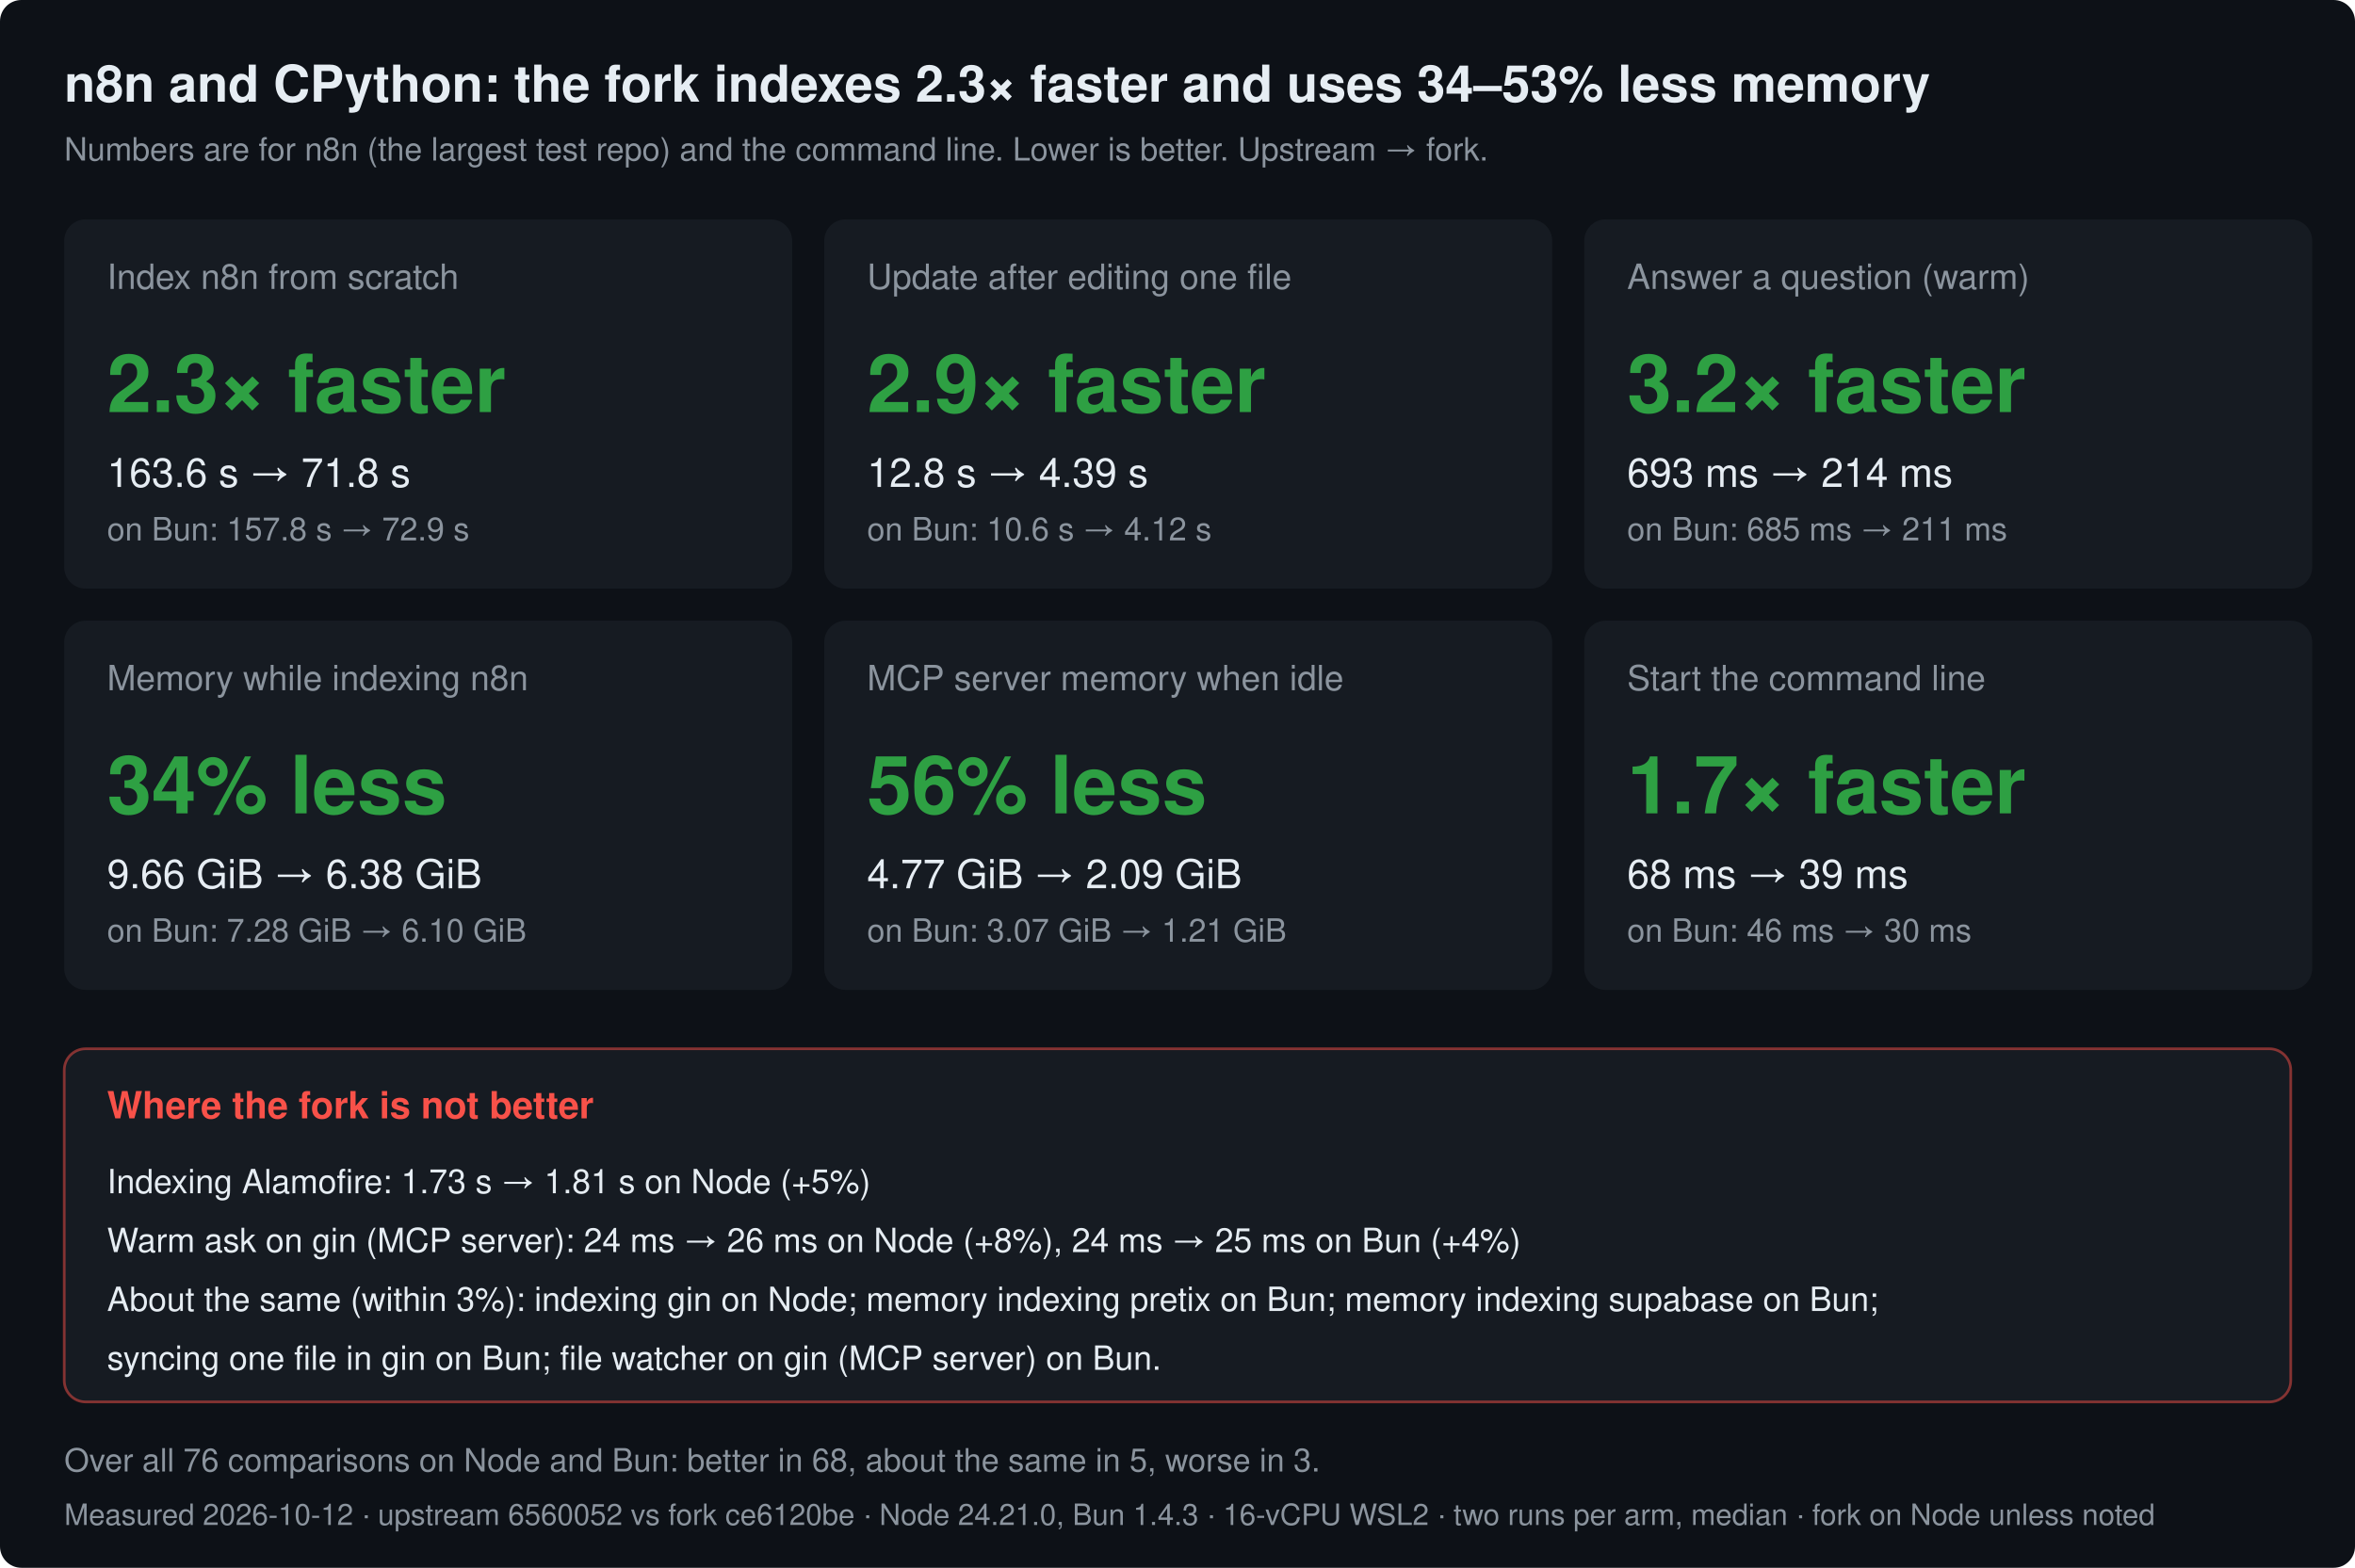
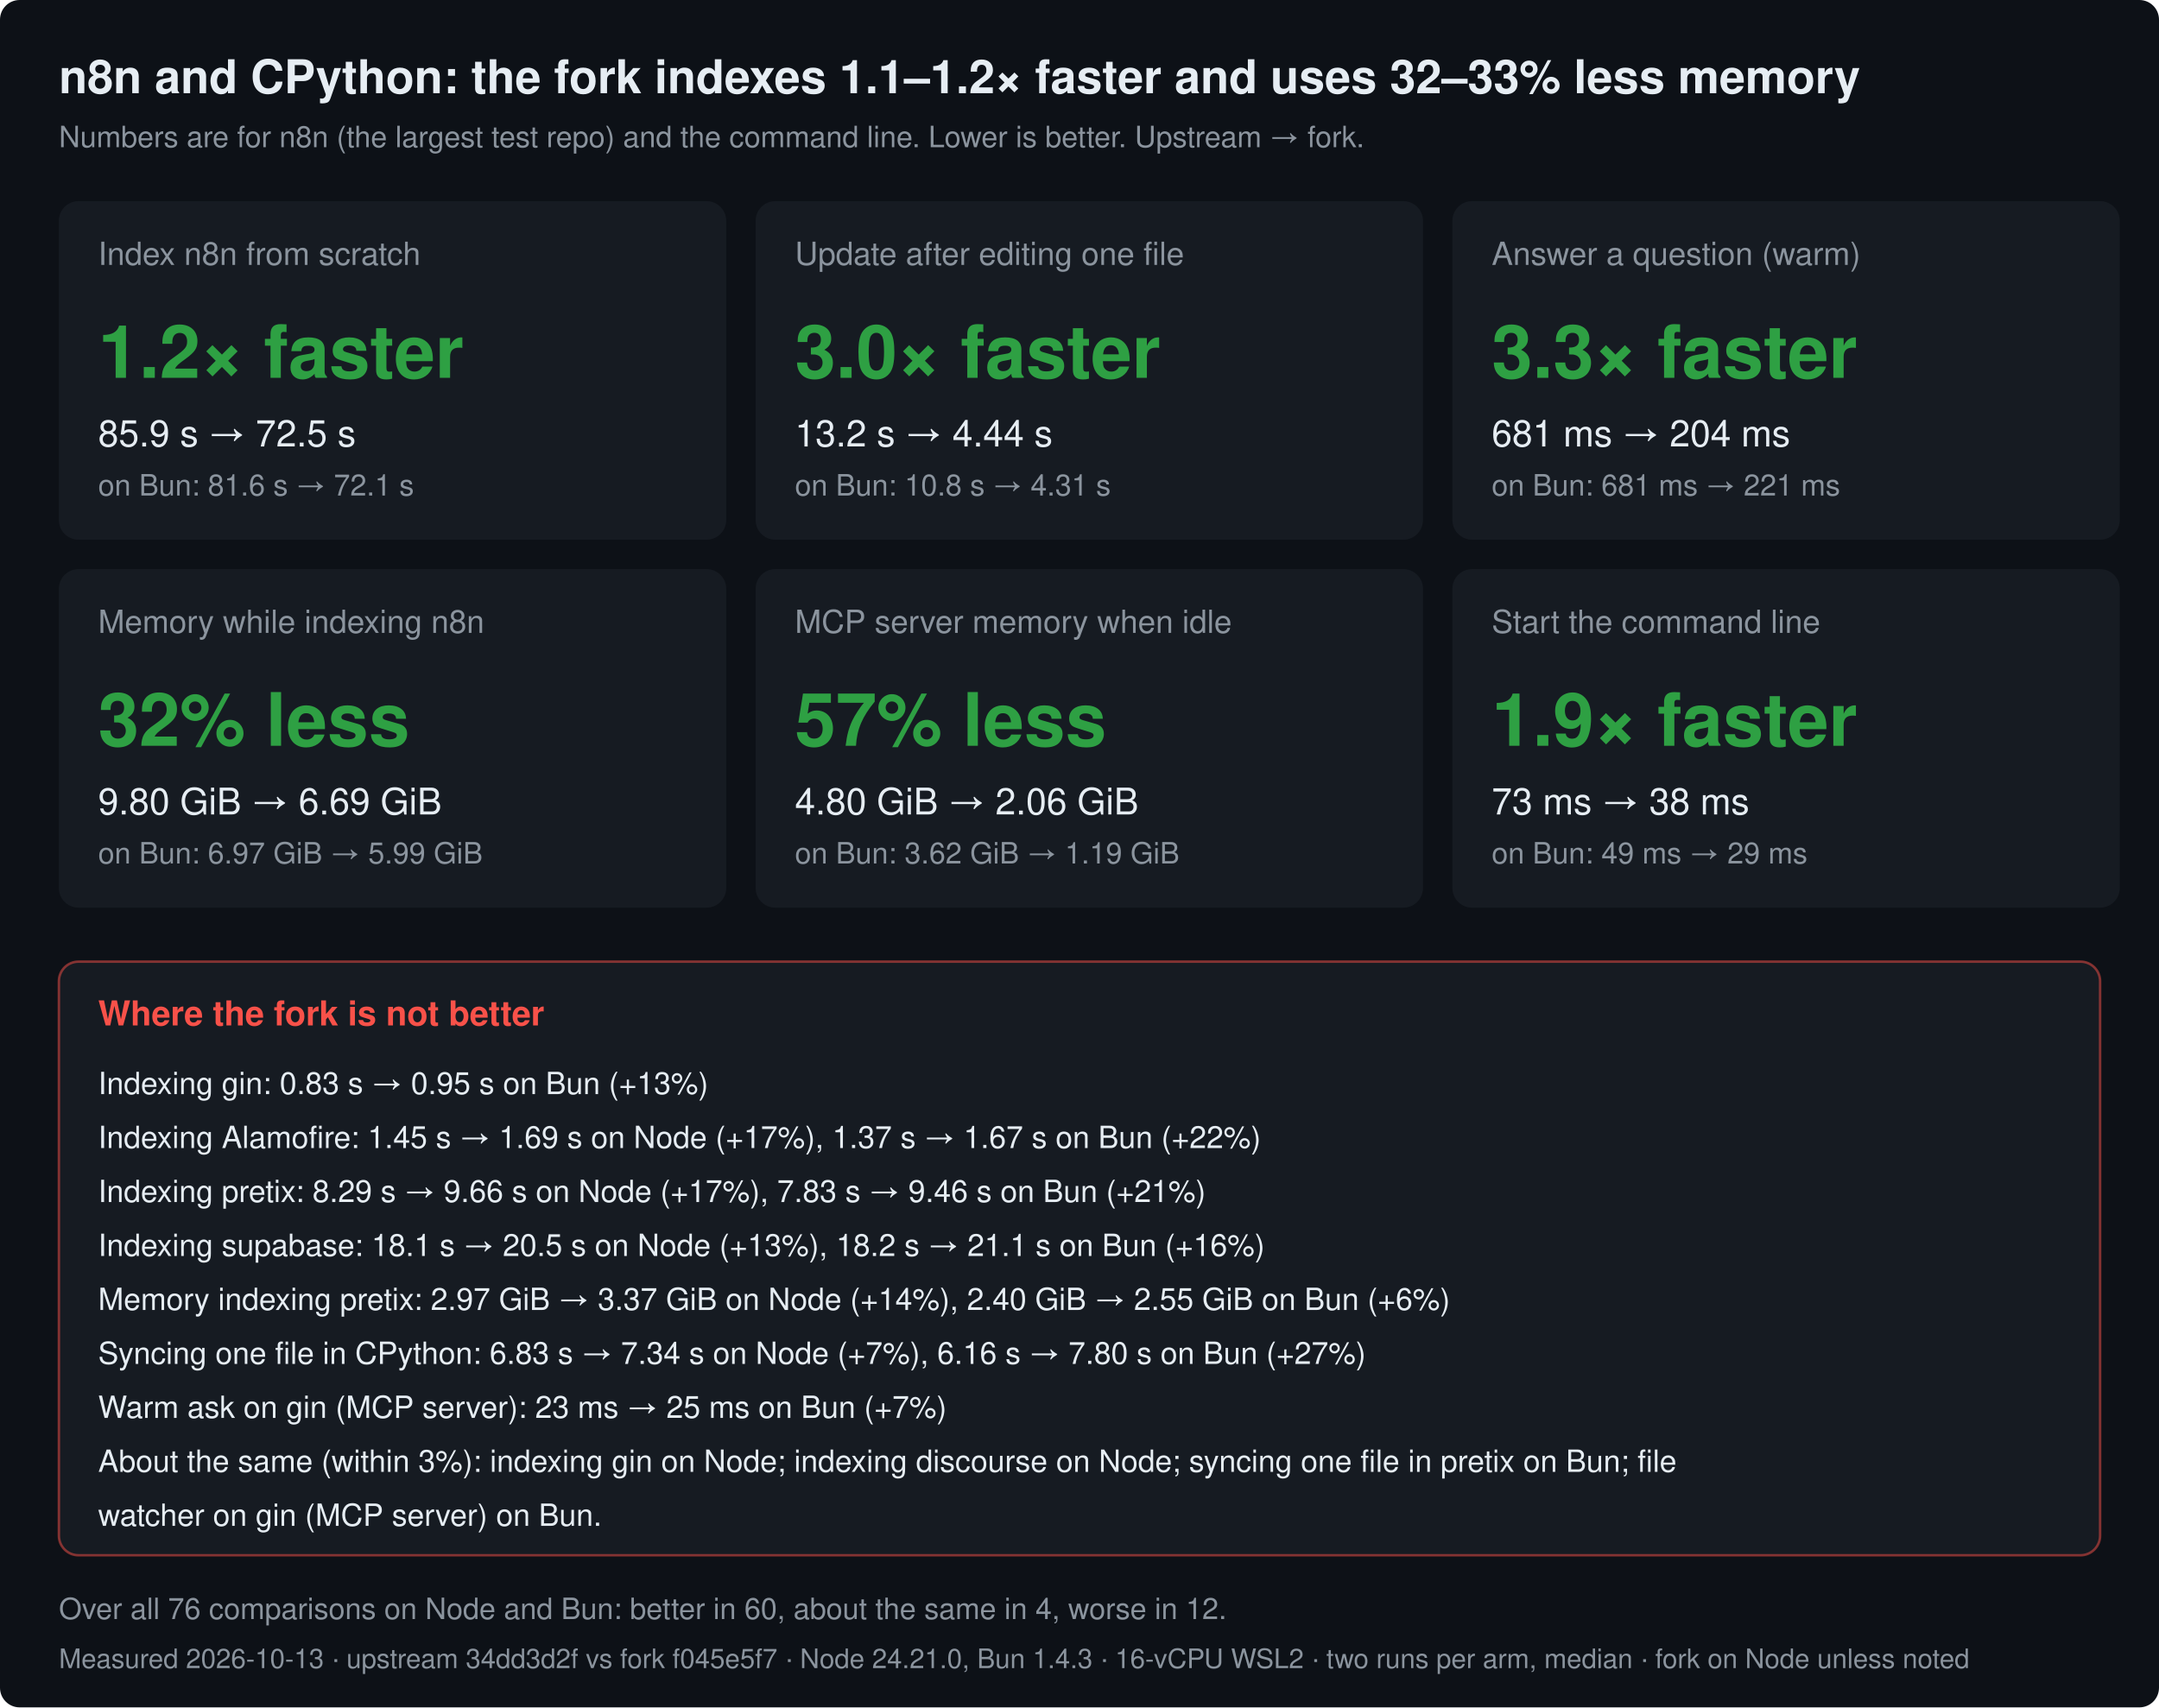
- <svg xmlns="http://www.w3.org/2000/svg" width="880" height="586" viewBox="0 0 880 586" font-family="-apple-system, BlinkMacSystemFont, 'Segoe UI', Helvetica, Arial, sans-serif" role="img" aria-labelledby="t d">
-   <rect width="880" height="586" rx="8" fill="#0d1117" />
-   <text x="24" y="38" font-size="19" font-weight="700" fill="#e6edf3" text-anchor="start">n8n and CPython: the fork indexes 2.3× faster and uses 34–53% less memory</text>
+ <svg xmlns="http://www.w3.org/2000/svg" width="880" height="696" viewBox="0 0 880 696" font-family="-apple-system, BlinkMacSystemFont, 'Segoe UI', Helvetica, Arial, sans-serif" role="img" aria-labelledby="t d">
+   <rect width="880" height="696" rx="8" fill="#0d1117" />
+   <text x="24" y="38" font-size="19" font-weight="700" fill="#e6edf3" text-anchor="start">n8n and CPython: the fork indexes 1.1–1.2× faster and uses 32–33% less memory</text>
  <text x="24" y="60" font-size="12" font-weight="400" fill="#8b949e" text-anchor="start">Numbers are for n8n (the largest test repo) and the command line. Lower is better. Upstream → fork.</text>
  <rect x="24" y="82" width="272" height="138" rx="8" fill="#161b22" />
  <text x="40" y="108" font-size="13" font-weight="400" fill="#8b949e" text-anchor="start">Index n8n from scratch</text>
-   <text x="40" y="154" font-size="30" font-weight="700" fill="#2ea043" text-anchor="start">2.3× faster</text>
-   <text x="40" y="182" font-size="15" font-weight="400" fill="#e6edf3" text-anchor="start">163.6 s → 71.8 s</text>
-   <text x="40" y="202" font-size="12" font-weight="400" fill="#8b949e" text-anchor="start">on Bun: 157.8 s → 72.9 s</text>
+   <text x="40" y="154" font-size="30" font-weight="700" fill="#2ea043" text-anchor="start">1.2× faster</text>
+   <text x="40" y="182" font-size="15" font-weight="400" fill="#e6edf3" text-anchor="start">85.9 s → 72.5 s</text>
+   <text x="40" y="202" font-size="12" font-weight="400" fill="#8b949e" text-anchor="start">on Bun: 81.6 s → 72.1 s</text>
  <rect x="308" y="82" width="272" height="138" rx="8" fill="#161b22" />
  <text x="324" y="108" font-size="13" font-weight="400" fill="#8b949e" text-anchor="start">Update after editing one file</text>
-   <text x="324" y="154" font-size="30" font-weight="700" fill="#2ea043" text-anchor="start">2.9× faster</text>
-   <text x="324" y="182" font-size="15" font-weight="400" fill="#e6edf3" text-anchor="start">12.8 s → 4.39 s</text>
-   <text x="324" y="202" font-size="12" font-weight="400" fill="#8b949e" text-anchor="start">on Bun: 10.6 s → 4.12 s</text>
+   <text x="324" y="154" font-size="30" font-weight="700" fill="#2ea043" text-anchor="start">3.0× faster</text>
+   <text x="324" y="182" font-size="15" font-weight="400" fill="#e6edf3" text-anchor="start">13.2 s → 4.44 s</text>
+   <text x="324" y="202" font-size="12" font-weight="400" fill="#8b949e" text-anchor="start">on Bun: 10.8 s → 4.31 s</text>
  <rect x="592" y="82" width="272" height="138" rx="8" fill="#161b22" />
  <text x="608" y="108" font-size="13" font-weight="400" fill="#8b949e" text-anchor="start">Answer a question (warm)</text>
-   <text x="608" y="154" font-size="30" font-weight="700" fill="#2ea043" text-anchor="start">3.2× faster</text>
-   <text x="608" y="182" font-size="15" font-weight="400" fill="#e6edf3" text-anchor="start">693 ms → 214 ms</text>
-   <text x="608" y="202" font-size="12" font-weight="400" fill="#8b949e" text-anchor="start">on Bun: 685 ms → 211 ms</text>
+   <text x="608" y="154" font-size="30" font-weight="700" fill="#2ea043" text-anchor="start">3.3× faster</text>
+   <text x="608" y="182" font-size="15" font-weight="400" fill="#e6edf3" text-anchor="start">681 ms → 204 ms</text>
+   <text x="608" y="202" font-size="12" font-weight="400" fill="#8b949e" text-anchor="start">on Bun: 681 ms → 221 ms</text>
  <rect x="24" y="232" width="272" height="138" rx="8" fill="#161b22" />
  <text x="40" y="258" font-size="13" font-weight="400" fill="#8b949e" text-anchor="start">Memory while indexing n8n</text>
-   <text x="40" y="304" font-size="30" font-weight="700" fill="#2ea043" text-anchor="start">34% less</text>
-   <text x="40" y="332" font-size="15" font-weight="400" fill="#e6edf3" text-anchor="start">9.66 GiB → 6.38 GiB</text>
-   <text x="40" y="352" font-size="12" font-weight="400" fill="#8b949e" text-anchor="start">on Bun: 7.28 GiB → 6.10 GiB</text>
+   <text x="40" y="304" font-size="30" font-weight="700" fill="#2ea043" text-anchor="start">32% less</text>
+   <text x="40" y="332" font-size="15" font-weight="400" fill="#e6edf3" text-anchor="start">9.80 GiB → 6.69 GiB</text>
+   <text x="40" y="352" font-size="12" font-weight="400" fill="#8b949e" text-anchor="start">on Bun: 6.97 GiB → 5.99 GiB</text>
  <rect x="308" y="232" width="272" height="138" rx="8" fill="#161b22" />
  <text x="324" y="258" font-size="13" font-weight="400" fill="#8b949e" text-anchor="start">MCP server memory when idle</text>
-   <text x="324" y="304" font-size="30" font-weight="700" fill="#2ea043" text-anchor="start">56% less</text>
-   <text x="324" y="332" font-size="15" font-weight="400" fill="#e6edf3" text-anchor="start">4.77 GiB → 2.09 GiB</text>
-   <text x="324" y="352" font-size="12" font-weight="400" fill="#8b949e" text-anchor="start">on Bun: 3.07 GiB → 1.21 GiB</text>
+   <text x="324" y="304" font-size="30" font-weight="700" fill="#2ea043" text-anchor="start">57% less</text>
+   <text x="324" y="332" font-size="15" font-weight="400" fill="#e6edf3" text-anchor="start">4.80 GiB → 2.06 GiB</text>
+   <text x="324" y="352" font-size="12" font-weight="400" fill="#8b949e" text-anchor="start">on Bun: 3.62 GiB → 1.19 GiB</text>
  <rect x="592" y="232" width="272" height="138" rx="8" fill="#161b22" />
  <text x="608" y="258" font-size="13" font-weight="400" fill="#8b949e" text-anchor="start">Start the command line</text>
-   <text x="608" y="304" font-size="30" font-weight="700" fill="#2ea043" text-anchor="start">1.7× faster</text>
-   <text x="608" y="332" font-size="15" font-weight="400" fill="#e6edf3" text-anchor="start">68 ms → 39 ms</text>
-   <text x="608" y="352" font-size="12" font-weight="400" fill="#8b949e" text-anchor="start">on Bun: 46 ms → 30 ms</text>
-   <rect x="24" y="392" width="832" height="132" rx="8" fill="#161b22" stroke="#f85149" stroke-opacity=".5" />
+   <text x="608" y="304" font-size="30" font-weight="700" fill="#2ea043" text-anchor="start">1.9× faster</text>
+   <text x="608" y="332" font-size="15" font-weight="400" fill="#e6edf3" text-anchor="start">73 ms → 38 ms</text>
+   <text x="608" y="352" font-size="12" font-weight="400" fill="#8b949e" text-anchor="start">on Bun: 49 ms → 29 ms</text>
+   <rect x="24" y="392" width="832" height="242" rx="8" fill="#161b22" stroke="#f85149" stroke-opacity=".5" />
  <text x="40" y="418" font-size="14" font-weight="700" fill="#f85149" text-anchor="start">Where the fork is not better</text>
-   <text x="40" y="446" font-size="12.5" font-weight="400" fill="#e6edf3" text-anchor="start">Indexing Alamofire: 1.73 s → 1.81 s on Node (+5%)</text>
-   <text x="40" y="468" font-size="12.5" font-weight="400" fill="#e6edf3" text-anchor="start">Warm ask on gin (MCP server): 24 ms → 26 ms on Node (+8%), 24 ms → 25 ms on Bun (+4%)</text>
-   <text x="40" y="490" font-size="12.5" font-weight="400" fill="#e6edf3" text-anchor="start">About the same (within 3%): indexing gin on Node; memory indexing pretix on Bun; memory indexing supabase on Bun;</text>
-   <text x="40" y="512" font-size="12.5" font-weight="400" fill="#e6edf3" text-anchor="start">syncing one file in gin on Bun; file watcher on gin (MCP server) on Bun.</text>
-   <text x="24" y="550" font-size="12" font-weight="400" fill="#8b949e" text-anchor="start">Over all 76 comparisons on Node and Bun: better in 68, about the same in 5, worse in 3.</text>
-   <text x="24" y="570" font-size="11" font-weight="400" fill="#8b949e" text-anchor="start">Measured 2026-10-12 · upstream 6560052 vs fork ce6120be · Node 24.21.0, Bun 1.4.3 · 16-vCPU WSL2 · two runs per arm, median · fork on Node unless noted</text>
+   <text x="40" y="446" font-size="12.5" font-weight="400" fill="#e6edf3" text-anchor="start">Indexing gin: 0.83 s → 0.95 s on Bun (+13%)</text>
+   <text x="40" y="468" font-size="12.5" font-weight="400" fill="#e6edf3" text-anchor="start">Indexing Alamofire: 1.45 s → 1.69 s on Node (+17%), 1.37 s → 1.67 s on Bun (+22%)</text>
+   <text x="40" y="490" font-size="12.5" font-weight="400" fill="#e6edf3" text-anchor="start">Indexing pretix: 8.29 s → 9.66 s on Node (+17%), 7.83 s → 9.46 s on Bun (+21%)</text>
+   <text x="40" y="512" font-size="12.5" font-weight="400" fill="#e6edf3" text-anchor="start">Indexing supabase: 18.1 s → 20.5 s on Node (+13%), 18.2 s → 21.1 s on Bun (+16%)</text>
+   <text x="40" y="534" font-size="12.5" font-weight="400" fill="#e6edf3" text-anchor="start">Memory indexing pretix: 2.97 GiB → 3.37 GiB on Node (+14%), 2.40 GiB → 2.55 GiB on Bun (+6%)</text>
+   <text x="40" y="556" font-size="12.5" font-weight="400" fill="#e6edf3" text-anchor="start">Syncing one file in CPython: 6.83 s → 7.34 s on Node (+7%), 6.16 s → 7.80 s on Bun (+27%)</text>
+   <text x="40" y="578" font-size="12.5" font-weight="400" fill="#e6edf3" text-anchor="start">Warm ask on gin (MCP server): 23 ms → 25 ms on Bun (+7%)</text>
+   <text x="40" y="600" font-size="12.5" font-weight="400" fill="#e6edf3" text-anchor="start">About the same (within 3%): indexing gin on Node; indexing discourse on Node; syncing one file in pretix on Bun; file</text>
+   <text x="40" y="622" font-size="12.5" font-weight="400" fill="#e6edf3" text-anchor="start">watcher on gin (MCP server) on Bun.</text>
+   <text x="24" y="660" font-size="12" font-weight="400" fill="#8b949e" text-anchor="start">Over all 76 comparisons on Node and Bun: better in 60, about the same in 4, worse in 12.</text>
+   <text x="24" y="680" font-size="11" font-weight="400" fill="#8b949e" text-anchor="start">Measured 2026-10-13 · upstream 34dd3d2f vs fork f045e5f7 · Node 24.21.0, Bun 1.4.3 · 16-vCPU WSL2 · two runs per arm, median · fork on Node unless noted</text>
</svg>
